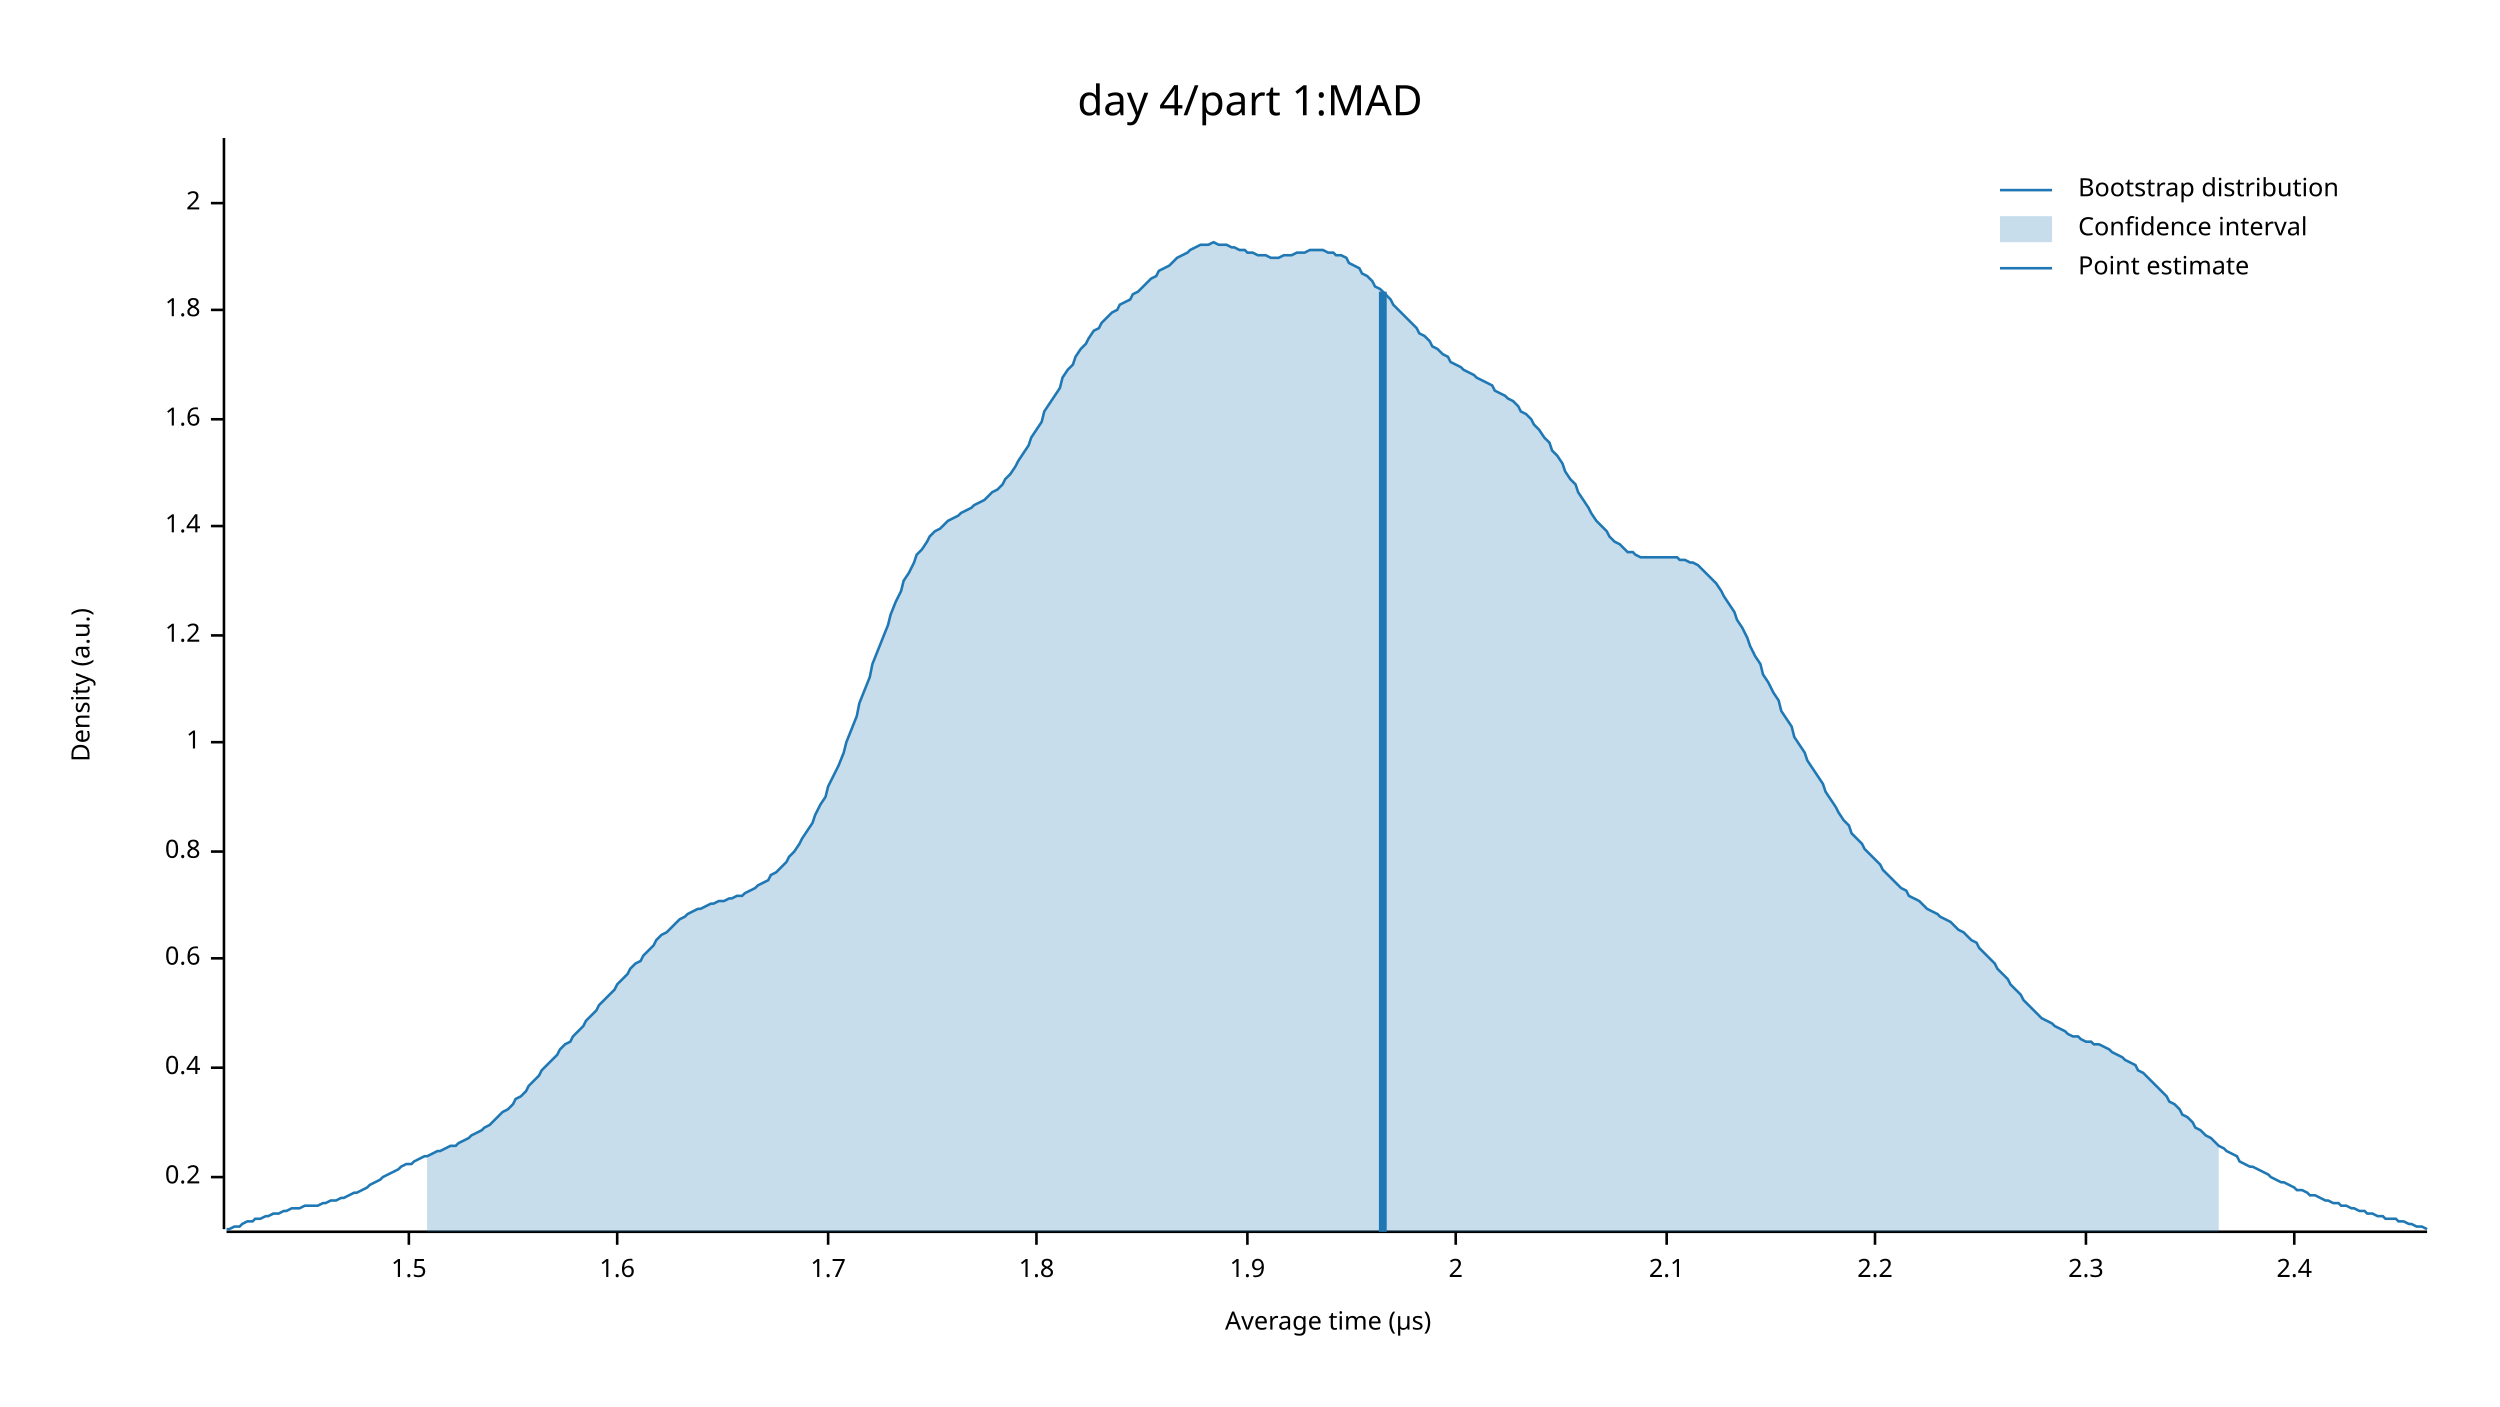
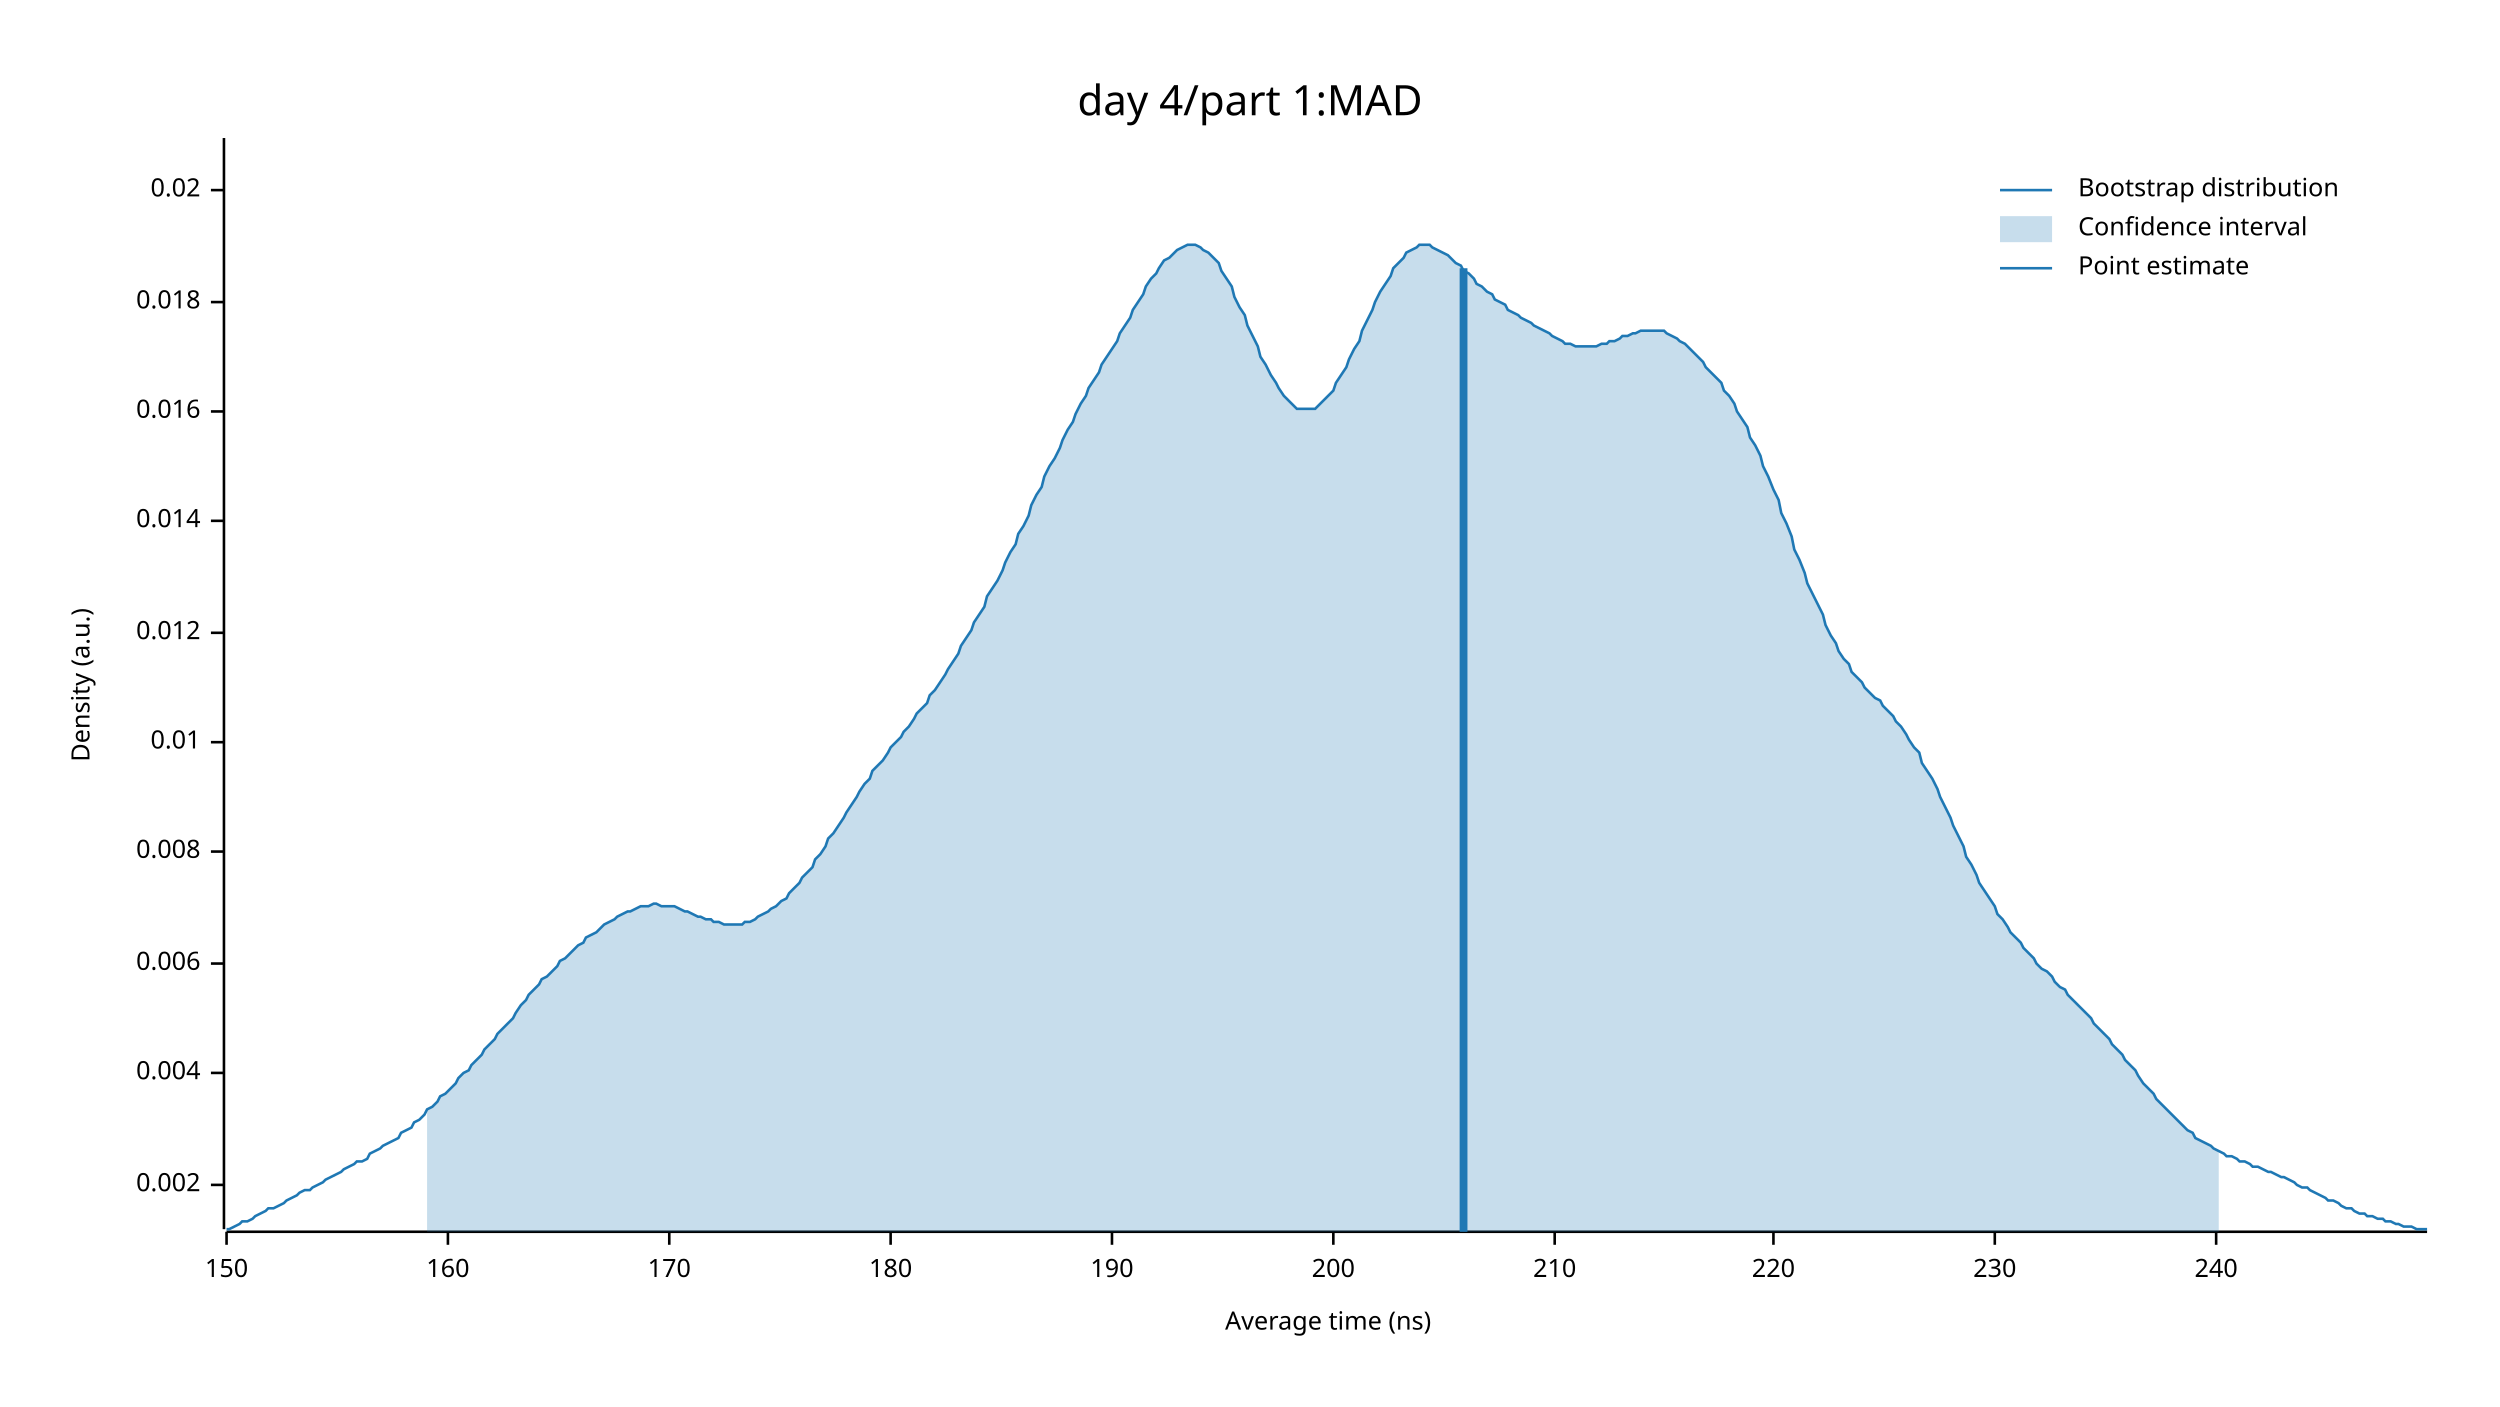
<svg xmlns="http://www.w3.org/2000/svg" width="960" height="540" viewBox="0 0 960 540">
  <text x="480" y="32" dy="0.76em" text-anchor="middle" font-family="sans-serif" font-size="16.129" opacity="1" fill="#000000">
day 4/part 1:MAD
</text>
  <text x="27" y="263" dy="0.76em" text-anchor="middle" font-family="sans-serif" font-size="9.677" opacity="1" fill="#000000" transform="rotate(270, 27, 263)">
Density (a.u.)
</text>
  <text x="510" y="513" dy="-0.5ex" text-anchor="middle" font-family="sans-serif" font-size="9.677" opacity="1" fill="#000000">
- Average time (µs)
+ Average time (ns)
</text>
  <polyline fill="none" opacity="1" stroke="#000000" stroke-width="1" points="86,53 86,472 " />
-   <text x="77" y="452" dy="0.5ex" text-anchor="end" font-family="sans-serif" font-size="9.677" opacity="1" fill="#000000">
- 0.2
+   <text x="77" y="455" dy="0.5ex" text-anchor="end" font-family="sans-serif" font-size="9.677" opacity="1" fill="#000000">
+ 0.002
</text>
-   <polyline fill="none" opacity="1" stroke="#000000" stroke-width="1" points="81,452 86,452 " />
-   <text x="77" y="410" dy="0.5ex" text-anchor="end" font-family="sans-serif" font-size="9.677" opacity="1" fill="#000000">
- 0.4
+   <polyline fill="none" opacity="1" stroke="#000000" stroke-width="1" points="81,455 86,455 " />
+   <text x="77" y="412" dy="0.5ex" text-anchor="end" font-family="sans-serif" font-size="9.677" opacity="1" fill="#000000">
+ 0.004
</text>
-   <polyline fill="none" opacity="1" stroke="#000000" stroke-width="1" points="81,410 86,410 " />
-   <text x="77" y="368" dy="0.5ex" text-anchor="end" font-family="sans-serif" font-size="9.677" opacity="1" fill="#000000">
- 0.6
+   <polyline fill="none" opacity="1" stroke="#000000" stroke-width="1" points="81,412 86,412 " />
+   <text x="77" y="370" dy="0.5ex" text-anchor="end" font-family="sans-serif" font-size="9.677" opacity="1" fill="#000000">
+ 0.006
</text>
-   <polyline fill="none" opacity="1" stroke="#000000" stroke-width="1" points="81,368 86,368 " />
+   <polyline fill="none" opacity="1" stroke="#000000" stroke-width="1" points="81,370 86,370 " />
  <text x="77" y="327" dy="0.5ex" text-anchor="end" font-family="sans-serif" font-size="9.677" opacity="1" fill="#000000">
- 0.8
+ 0.008
</text>
  <polyline fill="none" opacity="1" stroke="#000000" stroke-width="1" points="81,327 86,327 " />
  <text x="77" y="285" dy="0.5ex" text-anchor="end" font-family="sans-serif" font-size="9.677" opacity="1" fill="#000000">
- 1
+ 0.01
</text>
  <polyline fill="none" opacity="1" stroke="#000000" stroke-width="1" points="81,285 86,285 " />
-   <text x="77" y="244" dy="0.5ex" text-anchor="end" font-family="sans-serif" font-size="9.677" opacity="1" fill="#000000">
- 1.2
+   <text x="77" y="243" dy="0.5ex" text-anchor="end" font-family="sans-serif" font-size="9.677" opacity="1" fill="#000000">
+ 0.012
</text>
-   <polyline fill="none" opacity="1" stroke="#000000" stroke-width="1" points="81,244 86,244 " />
-   <text x="77" y="202" dy="0.5ex" text-anchor="end" font-family="sans-serif" font-size="9.677" opacity="1" fill="#000000">
- 1.4
+   <polyline fill="none" opacity="1" stroke="#000000" stroke-width="1" points="81,243 86,243 " />
+   <text x="77" y="200" dy="0.5ex" text-anchor="end" font-family="sans-serif" font-size="9.677" opacity="1" fill="#000000">
+ 0.014
</text>
-   <polyline fill="none" opacity="1" stroke="#000000" stroke-width="1" points="81,202 86,202 " />
-   <text x="77" y="161" dy="0.5ex" text-anchor="end" font-family="sans-serif" font-size="9.677" opacity="1" fill="#000000">
- 1.6
+   <polyline fill="none" opacity="1" stroke="#000000" stroke-width="1" points="81,200 86,200 " />
+   <text x="77" y="158" dy="0.5ex" text-anchor="end" font-family="sans-serif" font-size="9.677" opacity="1" fill="#000000">
+ 0.016
</text>
-   <polyline fill="none" opacity="1" stroke="#000000" stroke-width="1" points="81,161 86,161 " />
-   <text x="77" y="119" dy="0.5ex" text-anchor="end" font-family="sans-serif" font-size="9.677" opacity="1" fill="#000000">
- 1.8
+   <polyline fill="none" opacity="1" stroke="#000000" stroke-width="1" points="81,158 86,158 " />
+   <text x="77" y="116" dy="0.5ex" text-anchor="end" font-family="sans-serif" font-size="9.677" opacity="1" fill="#000000">
+ 0.018
</text>
-   <polyline fill="none" opacity="1" stroke="#000000" stroke-width="1" points="81,119 86,119 " />
-   <text x="77" y="78" dy="0.5ex" text-anchor="end" font-family="sans-serif" font-size="9.677" opacity="1" fill="#000000">
- 2
+   <polyline fill="none" opacity="1" stroke="#000000" stroke-width="1" points="81,116 86,116 " />
+   <text x="77" y="73" dy="0.5ex" text-anchor="end" font-family="sans-serif" font-size="9.677" opacity="1" fill="#000000">
+ 0.02
</text>
-   <polyline fill="none" opacity="1" stroke="#000000" stroke-width="1" points="81,78 86,78 " />
+   <polyline fill="none" opacity="1" stroke="#000000" stroke-width="1" points="81,73 86,73 " />
  <polyline fill="none" opacity="1" stroke="#000000" stroke-width="1" points="87,473 932,473 " />
-   <text x="157" y="483" dy="0.76em" text-anchor="middle" font-family="sans-serif" font-size="9.677" opacity="1" fill="#000000">
- 1.5
+   <text x="87" y="483" dy="0.76em" text-anchor="middle" font-family="sans-serif" font-size="9.677" opacity="1" fill="#000000">
+ 150
</text>
-   <polyline fill="none" opacity="1" stroke="#000000" stroke-width="1" points="157,473 157,478 " />
-   <text x="237" y="483" dy="0.76em" text-anchor="middle" font-family="sans-serif" font-size="9.677" opacity="1" fill="#000000">
- 1.6
+   <polyline fill="none" opacity="1" stroke="#000000" stroke-width="1" points="87,473 87,478 " />
+   <text x="172" y="483" dy="0.76em" text-anchor="middle" font-family="sans-serif" font-size="9.677" opacity="1" fill="#000000">
+ 160
</text>
-   <polyline fill="none" opacity="1" stroke="#000000" stroke-width="1" points="237,473 237,478 " />
-   <text x="318" y="483" dy="0.76em" text-anchor="middle" font-family="sans-serif" font-size="9.677" opacity="1" fill="#000000">
- 1.7
+   <polyline fill="none" opacity="1" stroke="#000000" stroke-width="1" points="172,473 172,478 " />
+   <text x="257" y="483" dy="0.76em" text-anchor="middle" font-family="sans-serif" font-size="9.677" opacity="1" fill="#000000">
+ 170
</text>
-   <polyline fill="none" opacity="1" stroke="#000000" stroke-width="1" points="318,473 318,478 " />
-   <text x="398" y="483" dy="0.76em" text-anchor="middle" font-family="sans-serif" font-size="9.677" opacity="1" fill="#000000">
- 1.8
+   <polyline fill="none" opacity="1" stroke="#000000" stroke-width="1" points="257,473 257,478 " />
+   <text x="342" y="483" dy="0.76em" text-anchor="middle" font-family="sans-serif" font-size="9.677" opacity="1" fill="#000000">
+ 180
</text>
-   <polyline fill="none" opacity="1" stroke="#000000" stroke-width="1" points="398,473 398,478 " />
-   <text x="479" y="483" dy="0.76em" text-anchor="middle" font-family="sans-serif" font-size="9.677" opacity="1" fill="#000000">
- 1.9
+   <polyline fill="none" opacity="1" stroke="#000000" stroke-width="1" points="342,473 342,478 " />
+   <text x="427" y="483" dy="0.76em" text-anchor="middle" font-family="sans-serif" font-size="9.677" opacity="1" fill="#000000">
+ 190
</text>
-   <polyline fill="none" opacity="1" stroke="#000000" stroke-width="1" points="479,473 479,478 " />
-   <text x="559" y="483" dy="0.76em" text-anchor="middle" font-family="sans-serif" font-size="9.677" opacity="1" fill="#000000">
- 2
+   <polyline fill="none" opacity="1" stroke="#000000" stroke-width="1" points="427,473 427,478 " />
+   <text x="512" y="483" dy="0.76em" text-anchor="middle" font-family="sans-serif" font-size="9.677" opacity="1" fill="#000000">
+ 200
</text>
-   <polyline fill="none" opacity="1" stroke="#000000" stroke-width="1" points="559,473 559,478 " />
-   <text x="640" y="483" dy="0.76em" text-anchor="middle" font-family="sans-serif" font-size="9.677" opacity="1" fill="#000000">
- 2.1
+   <polyline fill="none" opacity="1" stroke="#000000" stroke-width="1" points="512,473 512,478 " />
+   <text x="597" y="483" dy="0.76em" text-anchor="middle" font-family="sans-serif" font-size="9.677" opacity="1" fill="#000000">
+ 210
</text>
-   <polyline fill="none" opacity="1" stroke="#000000" stroke-width="1" points="640,473 640,478 " />
-   <text x="720" y="483" dy="0.76em" text-anchor="middle" font-family="sans-serif" font-size="9.677" opacity="1" fill="#000000">
- 2.2
+   <polyline fill="none" opacity="1" stroke="#000000" stroke-width="1" points="597,473 597,478 " />
+   <text x="681" y="483" dy="0.76em" text-anchor="middle" font-family="sans-serif" font-size="9.677" opacity="1" fill="#000000">
+ 220
</text>
-   <polyline fill="none" opacity="1" stroke="#000000" stroke-width="1" points="720,473 720,478 " />
-   <text x="801" y="483" dy="0.76em" text-anchor="middle" font-family="sans-serif" font-size="9.677" opacity="1" fill="#000000">
- 2.3
+   <polyline fill="none" opacity="1" stroke="#000000" stroke-width="1" points="681,473 681,478 " />
+   <text x="766" y="483" dy="0.76em" text-anchor="middle" font-family="sans-serif" font-size="9.677" opacity="1" fill="#000000">
+ 230
</text>
-   <polyline fill="none" opacity="1" stroke="#000000" stroke-width="1" points="801,473 801,478 " />
-   <text x="881" y="483" dy="0.76em" text-anchor="middle" font-family="sans-serif" font-size="9.677" opacity="1" fill="#000000">
- 2.4
+   <polyline fill="none" opacity="1" stroke="#000000" stroke-width="1" points="766,473 766,478 " />
+   <text x="851" y="483" dy="0.76em" text-anchor="middle" font-family="sans-serif" font-size="9.677" opacity="1" fill="#000000">
+ 240
</text>
-   <polyline fill="none" opacity="1" stroke="#000000" stroke-width="1" points="881,473 881,478 " />
-   <polyline fill="none" opacity="1" stroke="#1F78B4" stroke-width="1" points="87,472 88,472 90,471 92,471 93,470 95,469 97,469 98,468 100,468 102,467 103,467 105,466 107,466 109,465 110,465 112,464 114,464 115,464 117,463 119,463 120,463 122,463 124,462 125,462 127,461 129,461 131,460 132,460 134,459 136,458 137,458 139,457 141,456 142,455 144,454 146,453 147,452 149,451 151,450 153,449 154,448 156,447 158,447 159,446 161,445 163,444 164,444 166,443 168,442 169,442 171,441 173,440 175,440 176,439 178,438 180,437 181,436 183,435 185,434 186,433 188,432 190,430 191,429 193,427 195,426 197,424 198,422 200,421 202,419 203,417 205,415 207,413 208,411 210,409 212,407 214,405 215,403 217,401 219,400 220,398 222,396 224,394 225,392 227,390 229,388 230,386 232,384 234,382 236,380 237,378 239,376 241,374 242,372 244,370 246,369 247,367 249,365 251,363 252,361 254,359 256,358 258,356 259,355 261,353 263,352 264,351 266,350 268,349 269,349 271,348 273,347 274,347 276,346 278,346 280,345 281,345 283,344 285,344 286,343 288,342 290,341 291,340 293,339 295,338 296,336 298,335 300,333 302,331 303,329 305,327 307,324 308,322 310,319 312,316 313,313 315,309 317,306 318,302 320,298 322,294 324,289 325,285 327,280 329,275 330,270 332,265 334,260 335,255 337,250 339,245 341,240 342,236 344,231 346,227 347,223 349,220 351,216 352,213 354,211 356,208 357,206 359,204 361,203 363,201 364,200 366,199 368,198 369,197 371,196 373,195 374,194 376,193 378,192 379,191 381,189 383,188 385,186 386,184 388,182 390,179 391,177 393,174 395,171 396,168 398,165 400,162 401,158 403,155 405,152 407,149 408,145 410,142 412,140 413,137 415,134 417,132 418,130 420,127 422,126 423,124 425,122 427,120 429,119 430,117 432,116 434,115 435,113 437,112 439,110 440,109 442,107 444,106 445,104 447,103 449,102 451,100 452,99 454,98 456,97 457,96 459,95 461,94 462,94 464,94 466,93 468,94 469,94 471,94 473,95 474,95 476,96 478,96 479,97 481,97 483,98 484,98 486,98 488,99 490,99 491,99 493,98 495,98 496,98 498,97 500,97 501,97 503,96 505,96 506,96 508,96 510,97 512,97 513,98 515,98 517,99 518,101 520,102 522,103 523,105 525,106 527,108 528,110 530,111 532,113 534,115 535,117 537,119 539,121 540,122 542,124 544,126 545,128 547,129 549,131 550,133 552,134 554,136 556,137 557,139 559,140 561,141 562,142 564,143 566,144 567,145 569,146 571,147 573,148 574,150 576,151 578,152 579,153 581,154 583,156 584,158 586,159 588,161 589,163 591,165 593,168 595,170 596,173 598,175 600,178 601,181 603,184 605,186 606,189 608,192 610,195 611,197 613,200 615,202 617,204 618,206 620,208 622,209 623,210 625,212 627,212 628,213 630,214 632,214 633,214 635,214 637,214 639,214 640,214 642,214 644,214 645,215 647,215 649,216 650,216 652,217 654,219 655,220 657,222 659,224 661,227 662,229 664,232 666,235 667,238 669,241 671,245 672,248 674,252 676,255 677,259 679,262 681,266 683,269 684,273 686,276 688,279 689,283 691,286 693,289 694,292 696,295 698,298 700,301 701,304 703,307 705,310 706,312 708,315 710,317 711,320 713,322 715,324 716,326 718,328 720,330 722,332 723,334 725,336 727,338 728,339 730,341 732,342 733,344 735,345 737,346 738,347 740,349 742,350 744,351 745,352 747,353 749,354 750,355 752,357 754,358 755,359 757,361 759,362 760,364 762,366 764,368 766,370 767,372 769,374 771,376 772,378 774,380 776,382 777,384 779,386 781,388 782,389 784,391 786,392 788,393 789,394 791,395 793,396 794,397 796,398 798,398 799,399 801,400 803,400 804,401 806,401 808,402 810,403 811,404 813,405 815,406 816,407 818,408 820,409 821,411 823,412 825,414 827,416 828,417 830,419 832,421 833,423 835,424 837,426 838,428 840,429 842,431 843,433 845,434 847,436 849,437 850,438 852,440 854,441 855,442 857,443 859,444 860,446 862,447 864,448 865,448 867,449 869,450 871,451 872,452 874,453 876,454 877,454 879,455 881,456 882,457 884,457 886,458 887,459 889,459 891,460 893,461 894,461 896,462 898,462 899,463 901,463 903,464 904,464 906,465 908,465 909,466 911,466 913,467 915,467 916,468 918,468 920,468 921,469 923,469 925,470 926,470 928,471 930,471 932,472 " />
-   <polygon opacity="0.25" fill="#1F78B4" points="164,444 166,443 168,442 169,442 171,441 173,440 175,440 176,439 178,438 180,437 181,436 183,435 185,434 186,433 188,432 190,430 191,429 193,427 195,426 197,424 198,422 200,421 202,419 203,417 205,415 207,413 208,411 210,409 212,407 214,405 215,403 217,401 219,400 220,398 222,396 224,394 225,392 227,390 229,388 230,386 232,384 234,382 236,380 237,378 239,376 241,374 242,372 244,370 246,369 247,367 249,365 251,363 252,361 254,359 256,358 258,356 259,355 261,353 263,352 264,351 266,350 268,349 269,349 271,348 273,347 274,347 276,346 278,346 280,345 281,345 283,344 285,344 286,343 288,342 290,341 291,340 293,339 295,338 296,336 298,335 300,333 302,331 303,329 305,327 307,324 308,322 310,319 312,316 313,313 315,309 317,306 318,302 320,298 322,294 324,289 325,285 327,280 329,275 330,270 332,265 334,260 335,255 337,250 339,245 341,240 342,236 344,231 346,227 347,223 349,220 351,216 352,213 354,211 356,208 357,206 359,204 361,203 363,201 364,200 366,199 368,198 369,197 371,196 373,195 374,194 376,193 378,192 379,191 381,189 383,188 385,186 386,184 388,182 390,179 391,177 393,174 395,171 396,168 398,165 400,162 401,158 403,155 405,152 407,149 408,145 410,142 412,140 413,137 415,134 417,132 418,130 420,127 422,126 423,124 425,122 427,120 429,119 430,117 432,116 434,115 435,113 437,112 439,110 440,109 442,107 444,106 445,104 447,103 449,102 451,100 452,99 454,98 456,97 457,96 459,95 461,94 462,94 464,94 466,93 468,94 469,94 471,94 473,95 474,95 476,96 478,96 479,97 481,97 483,98 484,98 486,98 488,99 490,99 491,99 493,98 495,98 496,98 498,97 500,97 501,97 503,96 505,96 506,96 508,96 510,97 512,97 513,98 515,98 517,99 518,101 520,102 522,103 523,105 525,106 527,108 528,110 530,111 532,113 534,115 535,117 537,119 539,121 540,122 542,124 544,126 545,128 547,129 549,131 550,133 552,134 554,136 556,137 557,139 559,140 561,141 562,142 564,143 566,144 567,145 569,146 571,147 573,148 574,150 576,151 578,152 579,153 581,154 583,156 584,158 586,159 588,161 589,163 591,165 593,168 595,170 596,173 598,175 600,178 601,181 603,184 605,186 606,189 608,192 610,195 611,197 613,200 615,202 617,204 618,206 620,208 622,209 623,210 625,212 627,212 628,213 630,214 632,214 633,214 635,214 637,214 639,214 640,214 642,214 644,214 645,215 647,215 649,216 650,216 652,217 654,219 655,220 657,222 659,224 661,227 662,229 664,232 666,235 667,238 669,241 671,245 672,248 674,252 676,255 677,259 679,262 681,266 683,269 684,273 686,276 688,279 689,283 691,286 693,289 694,292 696,295 698,298 700,301 701,304 703,307 705,310 706,312 708,315 710,317 711,320 713,322 715,324 716,326 718,328 720,330 722,332 723,334 725,336 727,338 728,339 730,341 732,342 733,344 735,345 737,346 738,347 740,349 742,350 744,351 745,352 747,353 749,354 750,355 752,357 754,358 755,359 757,361 759,362 760,364 762,366 764,368 766,370 767,372 769,374 771,376 772,378 774,380 776,382 777,384 779,386 781,388 782,389 784,391 786,392 788,393 789,394 791,395 793,396 794,397 796,398 798,398 799,399 801,400 803,400 804,401 806,401 808,402 810,403 811,404 813,405 815,406 816,407 818,408 820,409 821,411 823,412 825,414 827,416 828,417 830,419 832,421 833,423 835,424 837,426 838,428 840,429 842,431 843,433 845,434 847,436 849,437 850,438 852,440 852,473 164,473 " />
-   <polyline fill="none" opacity="1" stroke="#1F78B4" stroke-width="3" points="531,473 531,112 " />
+   <polyline fill="none" opacity="1" stroke="#000000" stroke-width="1" points="851,473 851,478 " />
+   <polyline fill="none" opacity="1" stroke="#1F78B4" stroke-width="1" points="87,472 88,472 90,471 92,470 93,469 95,469 97,468 98,467 100,466 102,465 103,464 105,464 107,463 109,462 110,461 112,460 114,459 115,458 117,457 119,457 120,456 122,455 124,454 125,453 127,452 129,451 131,450 132,449 134,448 136,447 137,446 139,446 141,445 142,443 144,442 146,441 147,440 149,439 151,438 153,437 154,435 156,434 158,433 159,431 161,430 163,428 164,426 166,425 168,423 169,421 171,420 173,418 175,416 176,414 178,412 180,411 181,409 183,407 185,405 186,403 188,401 190,399 191,397 193,395 195,393 197,391 198,389 200,386 202,384 203,382 205,380 207,378 208,376 210,375 212,373 214,371 215,369 217,368 219,366 220,365 222,363 224,362 225,360 227,359 229,358 230,357 232,355 234,354 236,353 237,352 239,351 241,350 242,350 244,349 246,348 247,348 249,348 251,347 252,347 254,348 256,348 258,348 259,348 261,349 263,350 264,350 266,351 268,352 269,352 271,353 273,353 274,354 276,354 278,355 280,355 281,355 283,355 285,355 286,354 288,354 290,353 291,352 293,351 295,350 296,349 298,348 300,346 302,345 303,343 305,341 307,339 308,337 310,335 312,333 313,330 315,328 317,325 318,322 320,320 322,317 324,314 325,312 327,309 329,306 330,304 332,301 334,299 335,296 337,294 339,292 341,289 342,287 344,285 346,283 347,281 349,279 351,276 352,274 354,272 356,270 357,267 359,265 361,262 363,259 364,257 366,254 368,251 369,248 371,245 373,242 374,239 376,236 378,233 379,229 381,226 383,223 385,219 386,216 388,212 390,209 391,205 393,202 395,198 396,194 398,190 400,187 401,183 403,179 405,176 407,172 408,169 410,165 412,162 413,159 415,155 417,152 418,149 420,146 422,143 423,140 425,137 427,134 429,131 430,128 432,125 434,122 435,119 437,116 439,113 440,110 442,107 444,105 445,103 447,100 449,99 451,97 452,96 454,95 456,94 457,94 459,94 461,95 462,96 464,97 466,99 468,101 469,104 471,107 473,110 474,114 476,118 478,121 479,125 481,129 483,133 484,137 486,140 488,144 490,147 491,149 493,152 495,154 496,155 498,157 500,157 501,157 503,157 505,157 506,156 508,154 510,152 512,150 513,147 515,144 517,141 518,138 520,134 522,131 523,127 525,123 527,119 528,116 530,112 532,109 534,106 535,103 537,101 539,99 540,97 542,96 544,95 545,94 547,94 549,94 550,95 552,96 554,97 556,98 557,99 559,101 561,102 562,104 564,105 566,107 567,109 569,110 571,112 573,113 574,115 576,116 578,117 579,119 581,120 583,121 584,122 586,123 588,124 589,125 591,126 593,127 595,128 596,129 598,130 600,131 601,132 603,132 605,133 606,133 608,133 610,133 611,133 613,133 615,132 617,132 618,131 620,131 622,130 623,129 625,129 627,128 628,128 630,127 632,127 633,127 635,127 637,127 639,127 640,128 642,129 644,130 645,131 647,132 649,134 650,135 652,137 654,139 655,141 657,143 659,145 661,147 662,150 664,152 666,155 667,158 669,161 671,164 672,168 674,171 676,175 677,179 679,183 681,188 683,192 684,197 686,201 688,206 689,211 691,215 693,220 694,224 696,228 698,232 700,236 701,240 703,244 705,247 706,250 708,253 710,255 711,258 713,260 715,262 716,264 718,266 720,268 722,269 723,271 725,273 727,275 728,277 730,279 732,282 733,284 735,287 737,289 738,293 740,296 742,299 744,303 745,306 747,310 749,314 750,317 752,321 754,325 755,329 757,332 759,336 760,339 762,342 764,345 766,348 767,351 769,353 771,356 772,358 774,360 776,362 777,364 779,366 781,368 782,370 784,372 786,373 788,375 789,377 791,379 793,380 794,382 796,384 798,386 799,387 801,389 803,391 804,393 806,395 808,397 810,399 811,401 813,403 815,405 816,407 818,409 820,411 821,413 823,416 825,418 827,420 828,422 830,424 832,426 833,427 835,429 837,431 838,432 840,434 842,435 843,437 845,438 847,439 849,440 850,441 852,442 854,443 855,444 857,444 859,445 860,446 862,446 864,447 865,448 867,448 869,449 871,450 872,450 874,451 876,452 877,452 879,453 881,454 882,455 884,456 886,456 887,457 889,458 891,459 893,460 894,461 896,461 898,462 899,463 901,464 903,464 904,465 906,466 908,466 909,467 911,467 913,468 915,468 916,469 918,469 920,470 921,470 923,471 925,471 926,471 928,472 930,472 932,472 " />
+   <polygon opacity="0.25" fill="#1F78B4" points="164,426 166,425 168,423 169,421 171,420 173,418 175,416 176,414 178,412 180,411 181,409 183,407 185,405 186,403 188,401 190,399 191,397 193,395 195,393 197,391 198,389 200,386 202,384 203,382 205,380 207,378 208,376 210,375 212,373 214,371 215,369 217,368 219,366 220,365 222,363 224,362 225,360 227,359 229,358 230,357 232,355 234,354 236,353 237,352 239,351 241,350 242,350 244,349 246,348 247,348 249,348 251,347 252,347 254,348 256,348 258,348 259,348 261,349 263,350 264,350 266,351 268,352 269,352 271,353 273,353 274,354 276,354 278,355 280,355 281,355 283,355 285,355 286,354 288,354 290,353 291,352 293,351 295,350 296,349 298,348 300,346 302,345 303,343 305,341 307,339 308,337 310,335 312,333 313,330 315,328 317,325 318,322 320,320 322,317 324,314 325,312 327,309 329,306 330,304 332,301 334,299 335,296 337,294 339,292 341,289 342,287 344,285 346,283 347,281 349,279 351,276 352,274 354,272 356,270 357,267 359,265 361,262 363,259 364,257 366,254 368,251 369,248 371,245 373,242 374,239 376,236 378,233 379,229 381,226 383,223 385,219 386,216 388,212 390,209 391,205 393,202 395,198 396,194 398,190 400,187 401,183 403,179 405,176 407,172 408,169 410,165 412,162 413,159 415,155 417,152 418,149 420,146 422,143 423,140 425,137 427,134 429,131 430,128 432,125 434,122 435,119 437,116 439,113 440,110 442,107 444,105 445,103 447,100 449,99 451,97 452,96 454,95 456,94 457,94 459,94 461,95 462,96 464,97 466,99 468,101 469,104 471,107 473,110 474,114 476,118 478,121 479,125 481,129 483,133 484,137 486,140 488,144 490,147 491,149 493,152 495,154 496,155 498,157 500,157 501,157 503,157 505,157 506,156 508,154 510,152 512,150 513,147 515,144 517,141 518,138 520,134 522,131 523,127 525,123 527,119 528,116 530,112 532,109 534,106 535,103 537,101 539,99 540,97 542,96 544,95 545,94 547,94 549,94 550,95 552,96 554,97 556,98 557,99 559,101 561,102 562,104 564,105 566,107 567,109 569,110 571,112 573,113 574,115 576,116 578,117 579,119 581,120 583,121 584,122 586,123 588,124 589,125 591,126 593,127 595,128 596,129 598,130 600,131 601,132 603,132 605,133 606,133 608,133 610,133 611,133 613,133 615,132 617,132 618,131 620,131 622,130 623,129 625,129 627,128 628,128 630,127 632,127 633,127 635,127 637,127 639,127 640,128 642,129 644,130 645,131 647,132 649,134 650,135 652,137 654,139 655,141 657,143 659,145 661,147 662,150 664,152 666,155 667,158 669,161 671,164 672,168 674,171 676,175 677,179 679,183 681,188 683,192 684,197 686,201 688,206 689,211 691,215 693,220 694,224 696,228 698,232 700,236 701,240 703,244 705,247 706,250 708,253 710,255 711,258 713,260 715,262 716,264 718,266 720,268 722,269 723,271 725,273 727,275 728,277 730,279 732,282 733,284 735,287 737,289 738,293 740,296 742,299 744,303 745,306 747,310 749,314 750,317 752,321 754,325 755,329 757,332 759,336 760,339 762,342 764,345 766,348 767,351 769,353 771,356 772,358 774,360 776,362 777,364 779,366 781,368 782,370 784,372 786,373 788,375 789,377 791,379 793,380 794,382 796,384 798,386 799,387 801,389 803,391 804,393 806,395 808,397 810,399 811,401 813,403 815,405 816,407 818,409 820,411 821,413 823,416 825,418 827,420 828,422 830,424 832,426 833,427 835,429 837,431 838,432 840,434 842,435 843,437 845,438 847,439 849,440 850,441 852,442 852,473 164,473 " />
+   <polyline fill="none" opacity="1" stroke="#1F78B4" stroke-width="3" points="562,473 562,103 " />
  <text x="798" y="68" dy="0.76em" text-anchor="start" font-family="sans-serif" font-size="9.677" opacity="1" fill="#000000">
Bootstrap distribution
</text>
  <text x="798" y="83" dy="0.76em" text-anchor="start" font-family="sans-serif" font-size="9.677" opacity="1" fill="#000000">
Confidence interval
</text>
  <text x="798" y="98" dy="0.76em" text-anchor="start" font-family="sans-serif" font-size="9.677" opacity="1" fill="#000000">
Point estimate
</text>
  <polyline fill="none" opacity="1" stroke="#1F78B4" stroke-width="1" points="768,73 788,73 " />
  <rect x="768" y="83" width="20" height="10" opacity="0.25" fill="#1F78B4" stroke="none" />
  <polyline fill="none" opacity="1" stroke="#1F78B4" stroke-width="1" points="768,103 788,103 " />
</svg>
